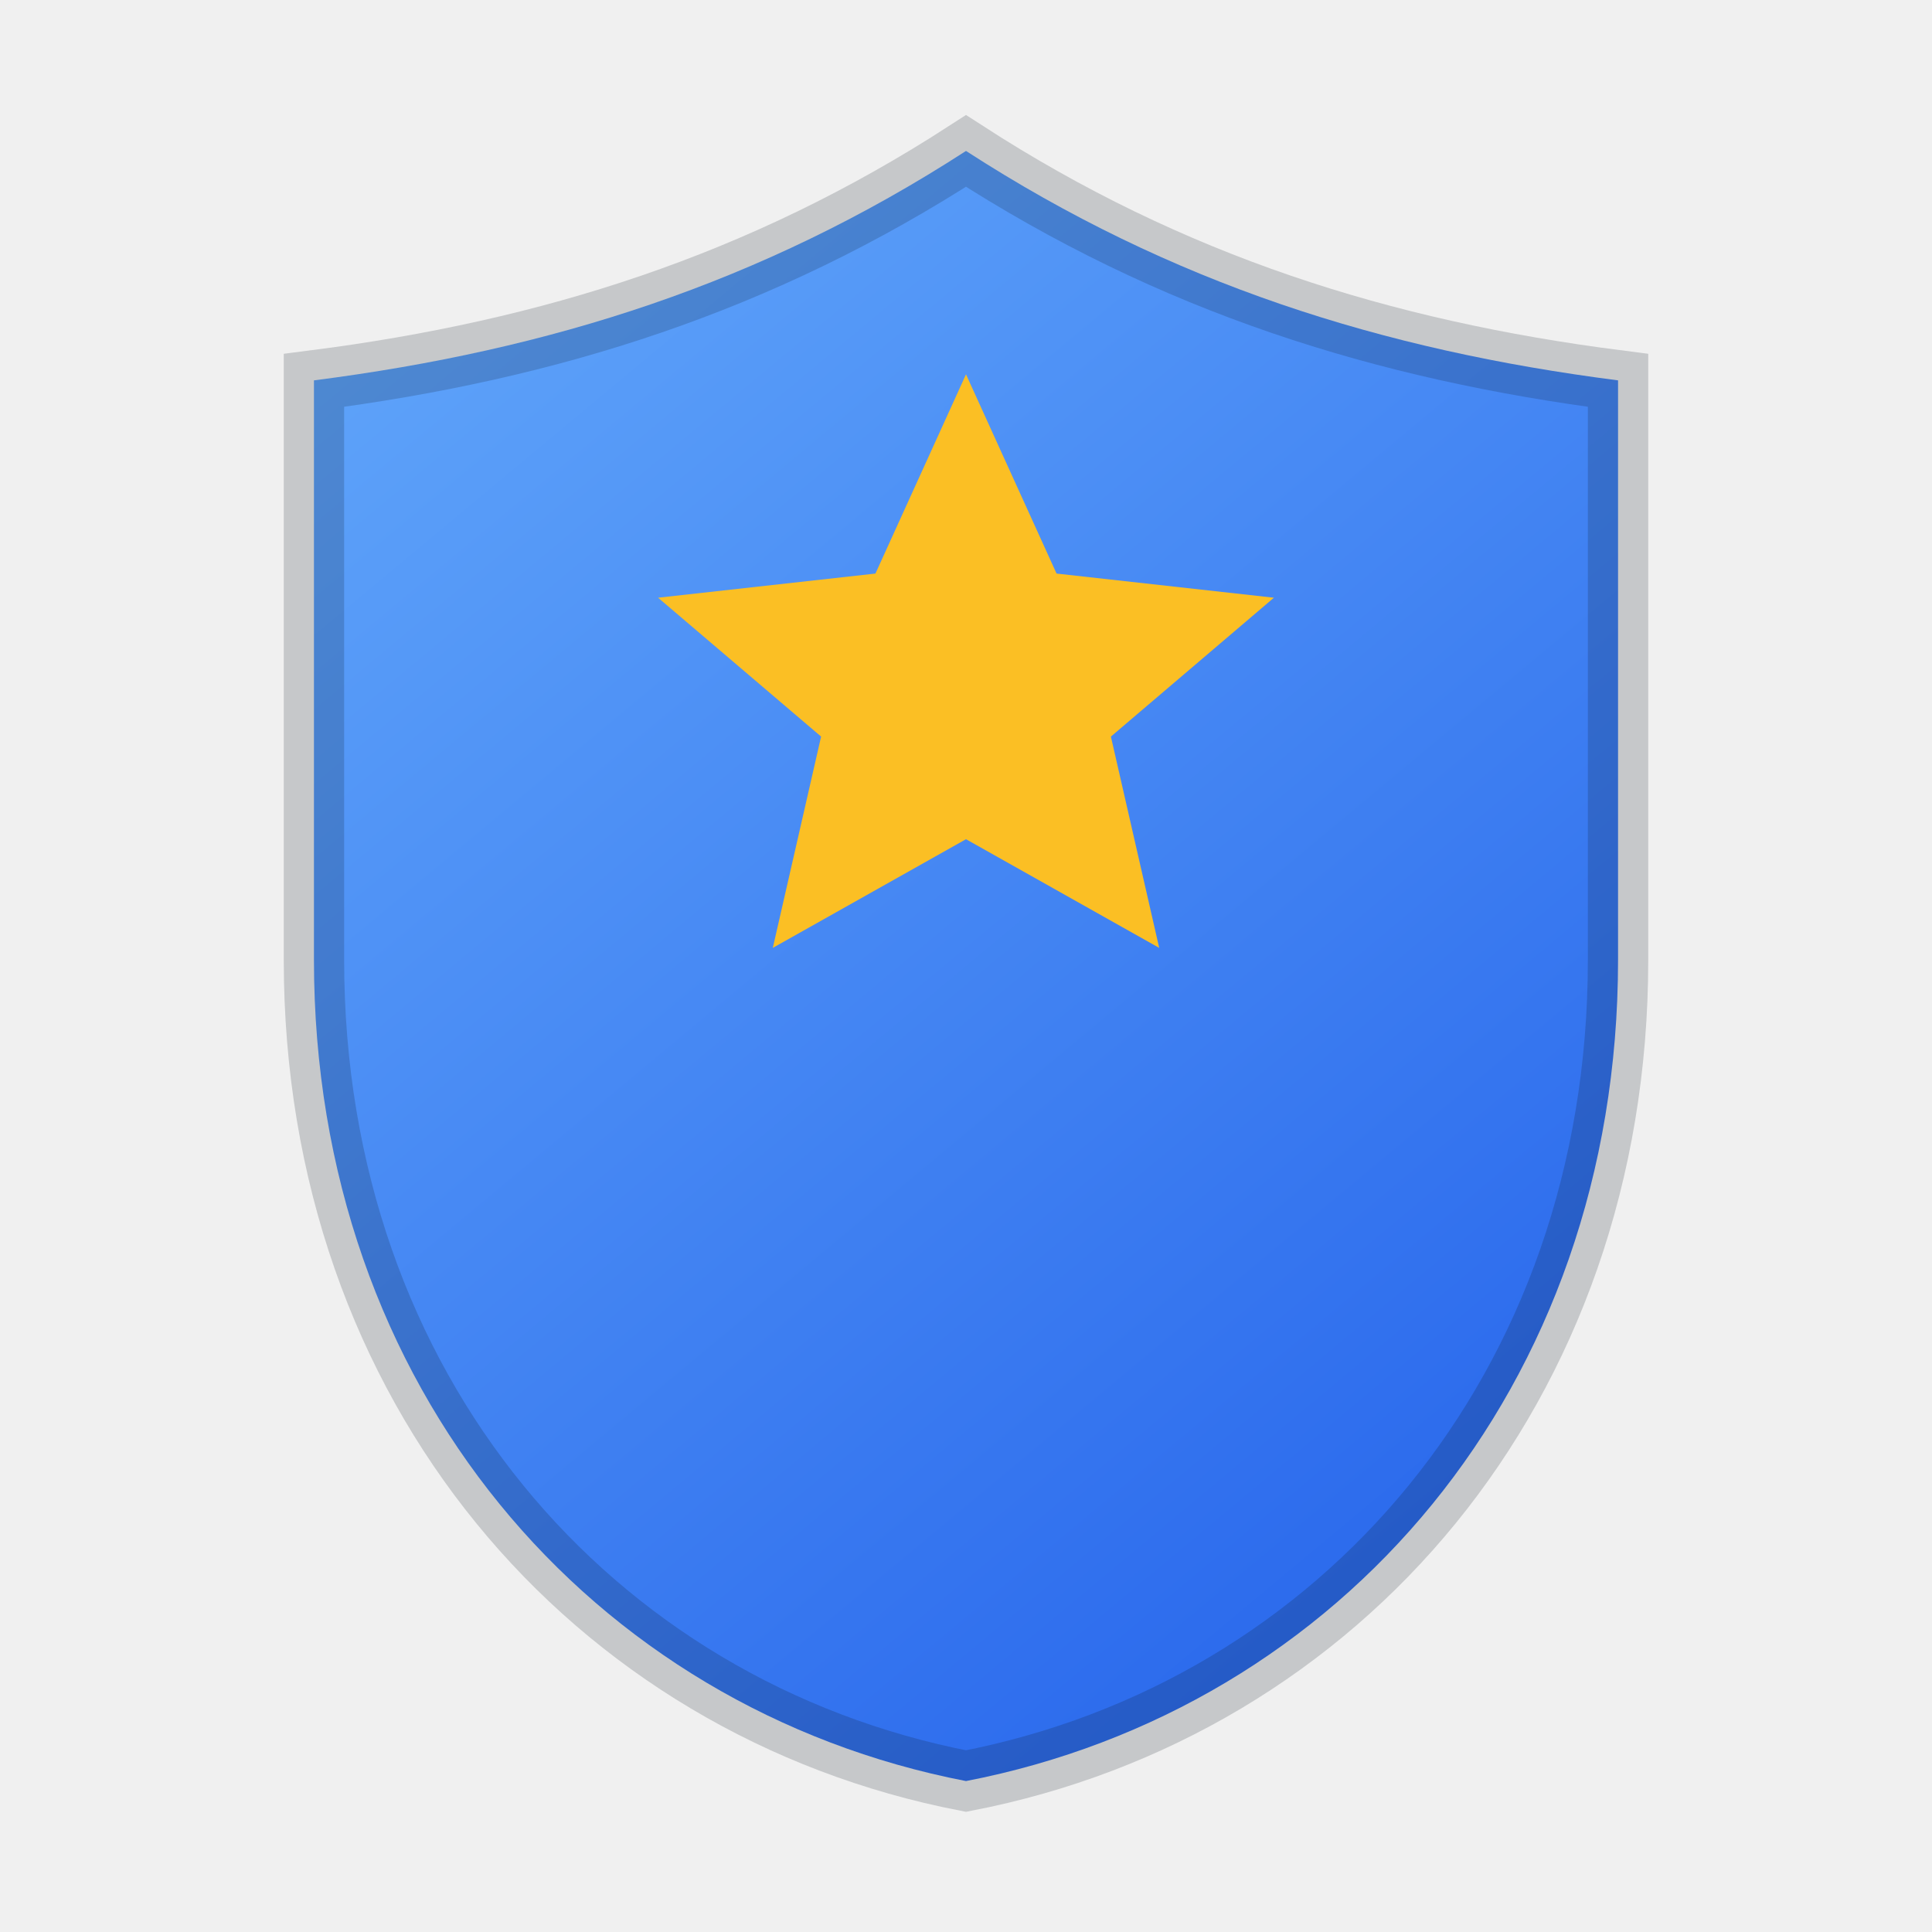
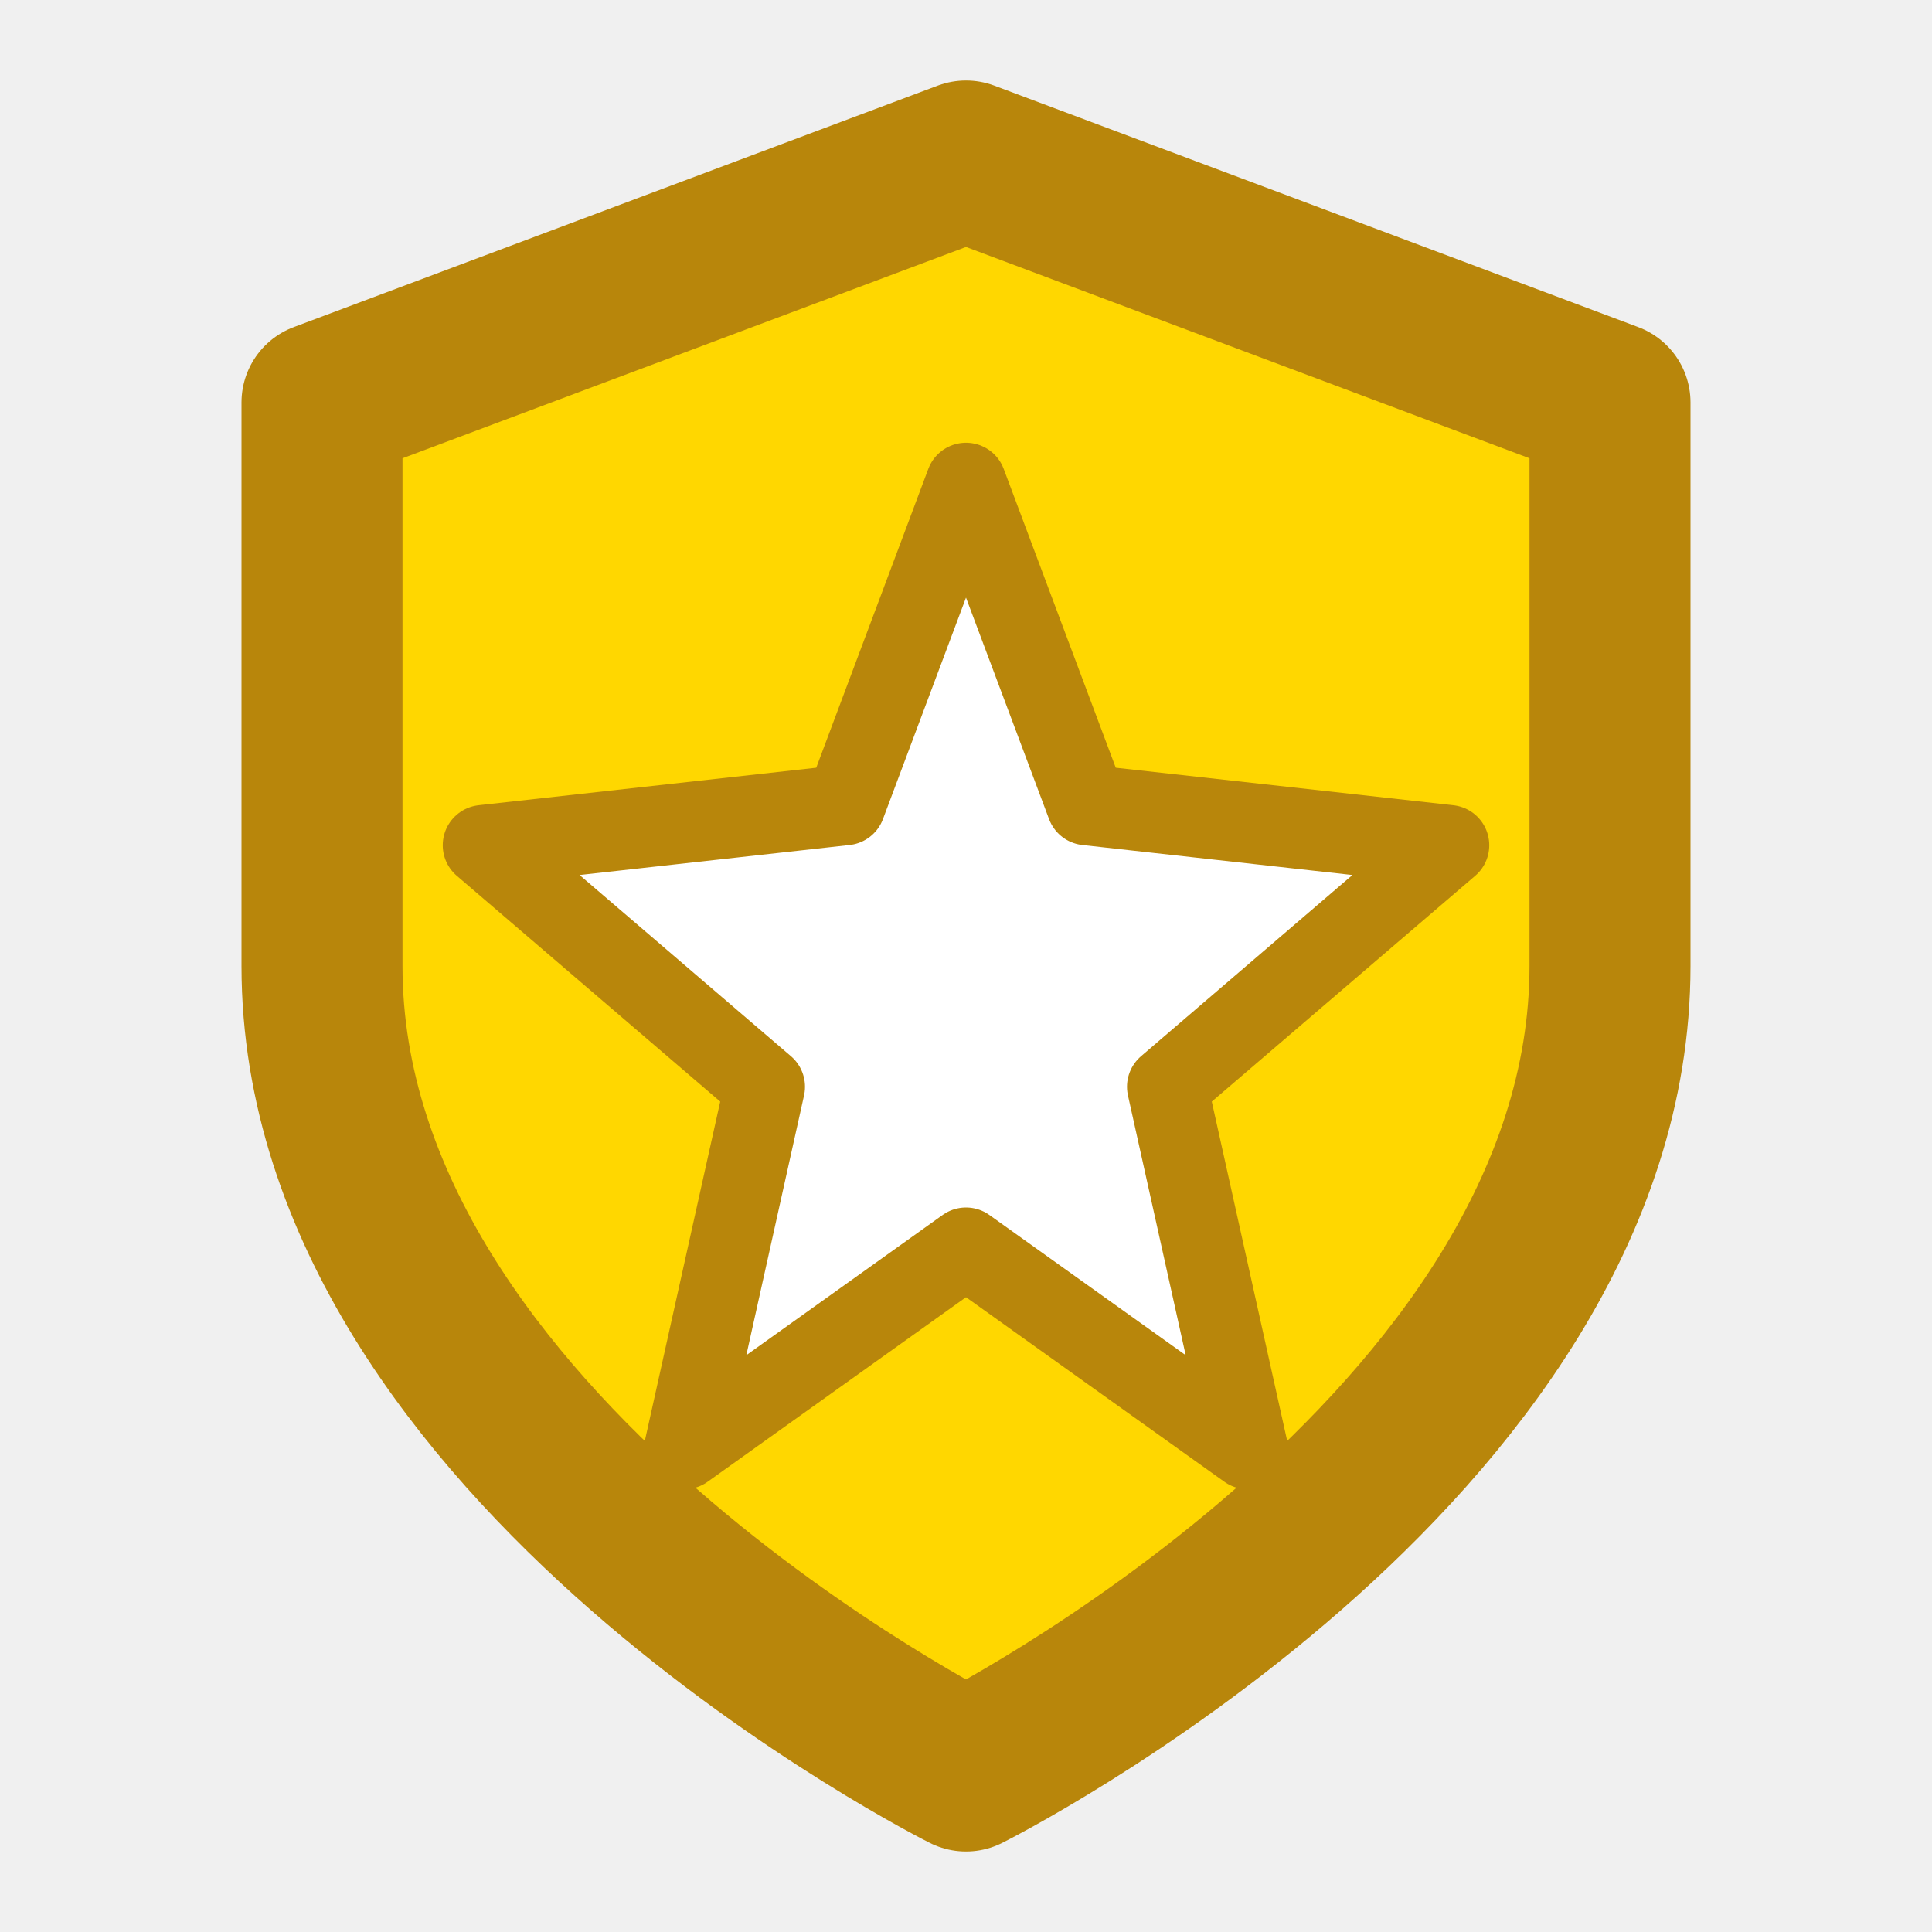
- <svg xmlns="http://www.w3.org/2000/svg" width="32" height="32" viewBox="0 0 32 32" fill="none">
-   <defs>
-     <linearGradient id="g" x1="6" y1="4" x2="26" y2="28" gradientUnits="userSpaceOnUse">
-       <stop stop-color="#60A5FA" />
-       <stop offset="1" stop-color="#2563EB" />
-     </linearGradient>
-   </defs>
-   <path d="M16 2.5c3.4 2.2 6.9 3.3 10.8 3.8v9.6c0 7.1-4.6 12.4-10.8 13.6C9.8 28.3 5.2 23 5.2 15.9V6.3C9.1 5.8 12.6 4.7 16 2.5Z" fill="url(#g)" />
-   <path d="M16 6.2l1.5 3.3 3.6.4-2.7 2.3.8 3.5-3.2-1.8-3.2 1.8.8-3.5-2.7-2.3 3.6-.4L16 6.2Z" fill="#FBBF24" />
-   <path d="M16 2.5c3.4 2.2 6.9 3.3 10.8 3.8v9.6c0 7.1-4.6 12.4-10.8 13.6C9.8 28.3 5.2 23 5.2 15.9V6.3C9.1 5.8 12.6 4.7 16 2.5Z" stroke="#0B1220" stroke-opacity="0.18" />
+ <svg xmlns="http://www.w3.org/2000/svg" viewBox="0 0 24 24" fill="none" stroke="currentColor" stroke-width="2" stroke-linecap="round" stroke-linejoin="round">
+   <path d="M12 22s8-4 8-10V5l-8-3-8 3v7c0 6 8 10 8 10z" fill="#FFD700" stroke="#B8860B" />
+   <polygon points="12 15.5 8.5 18 9.5 13.5 6 10.5 10.5 10 12 6 13.5 10 18 10.5 14.5 13.5 15.5 18" fill="#FFF" stroke="#B8860B" stroke-width="1" />
</svg>
